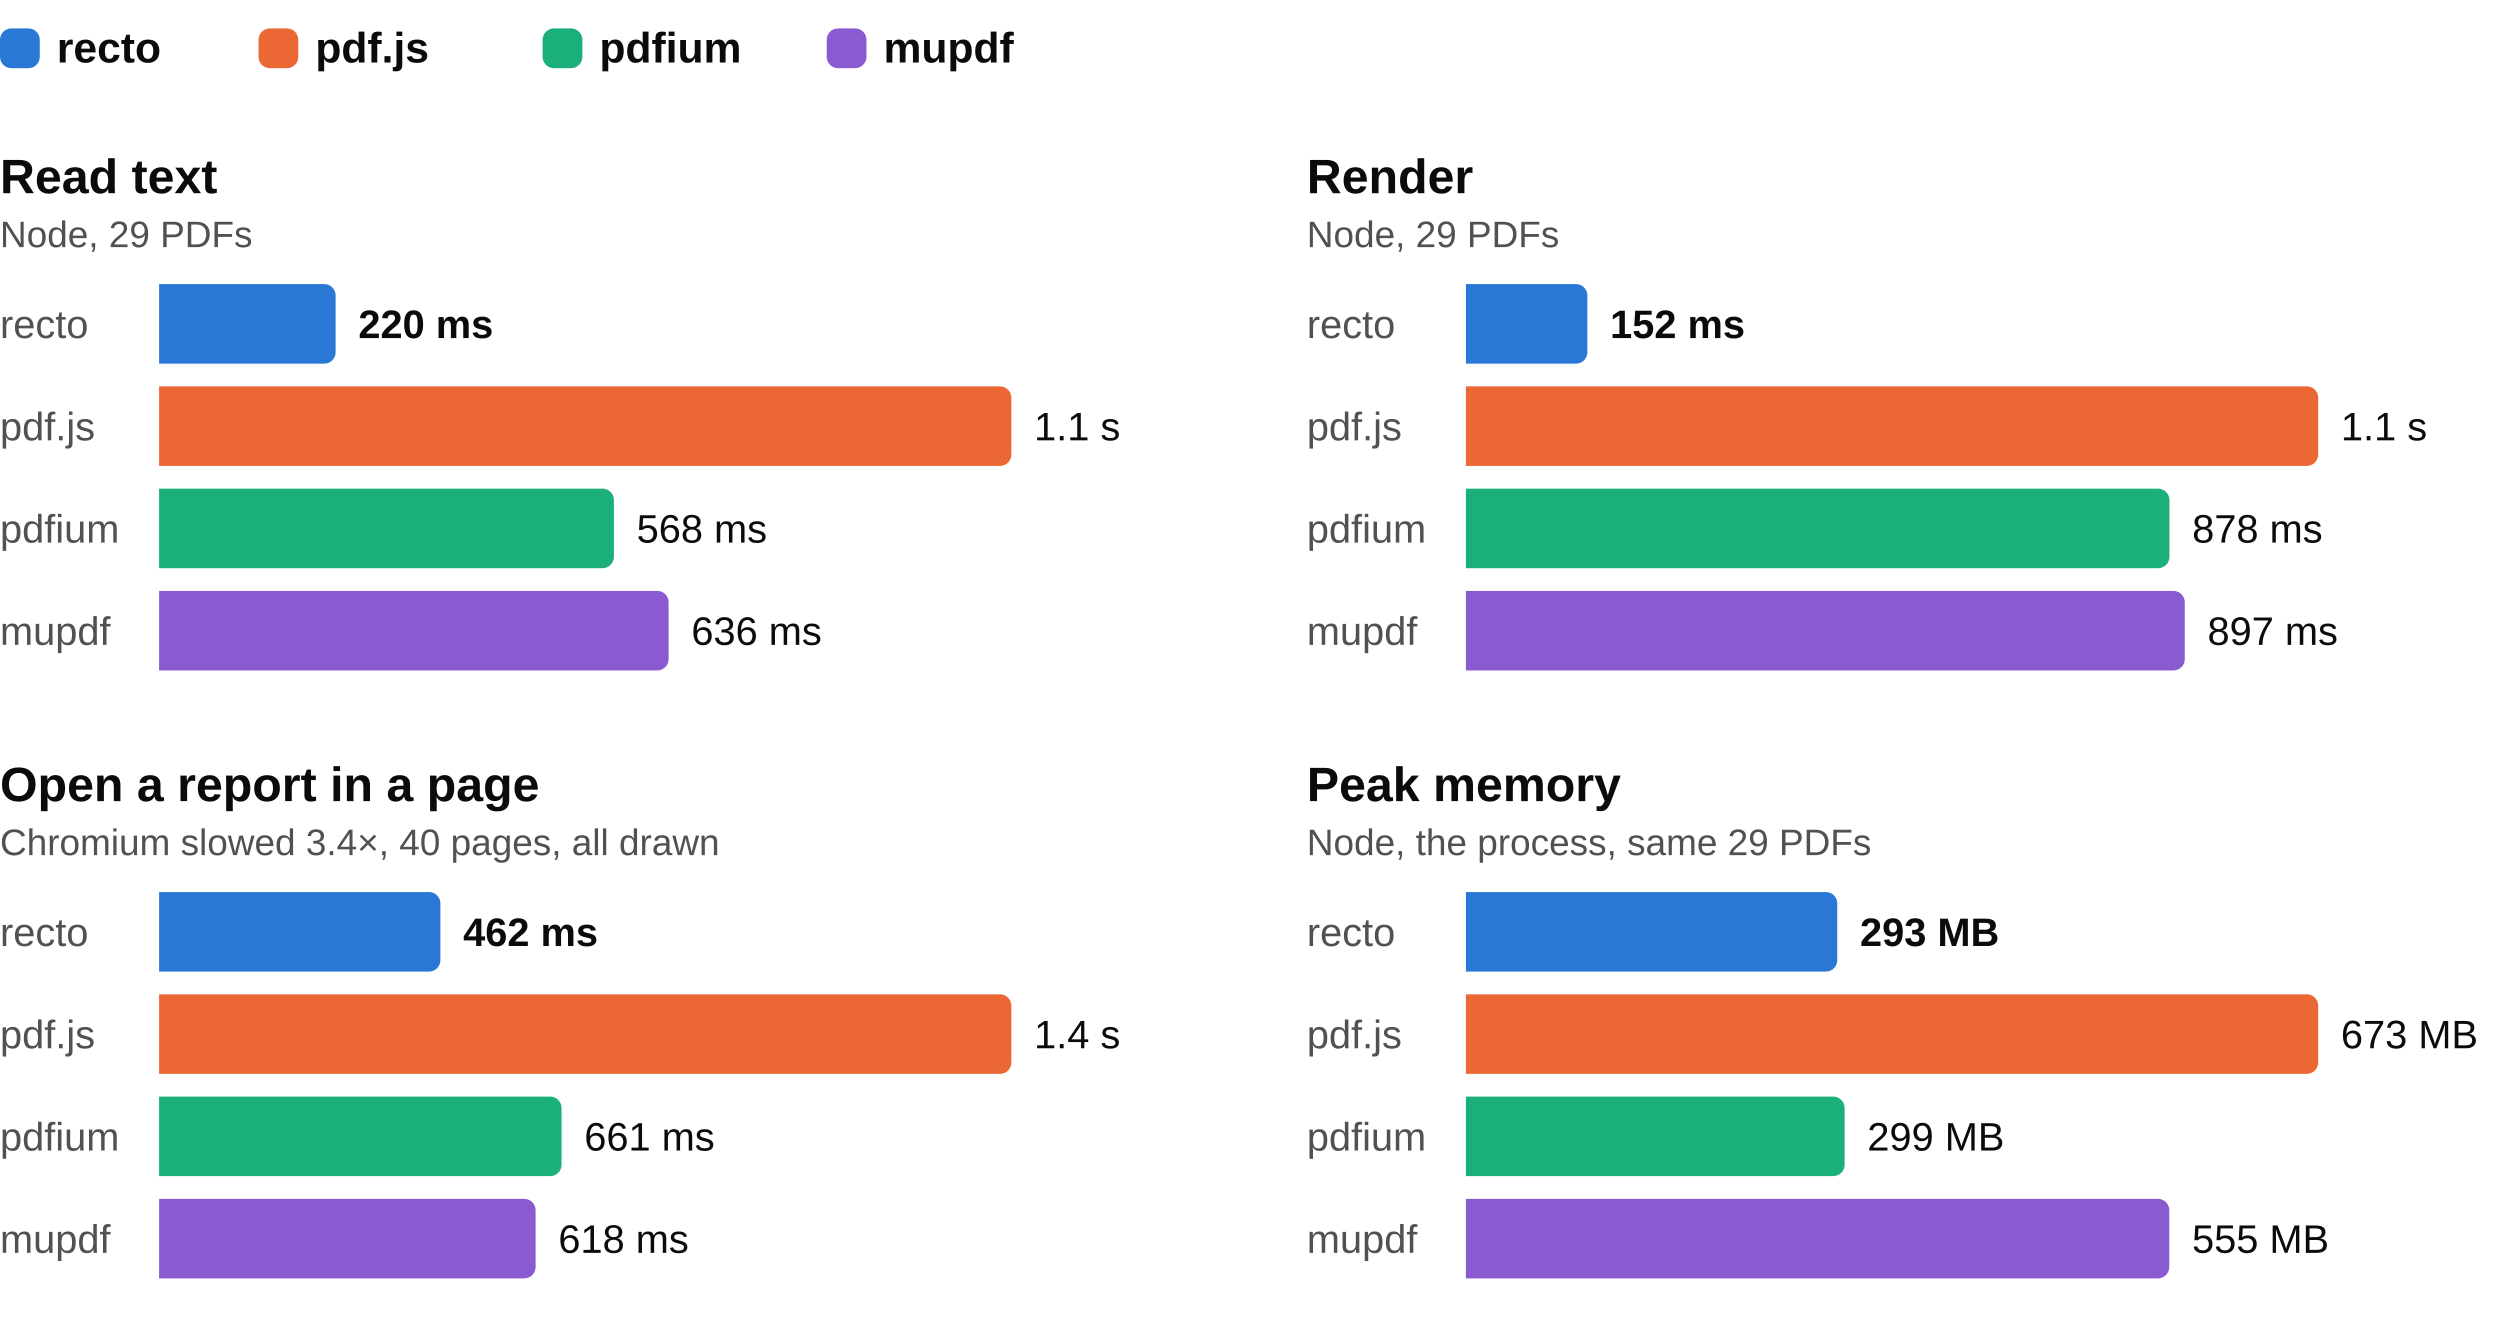
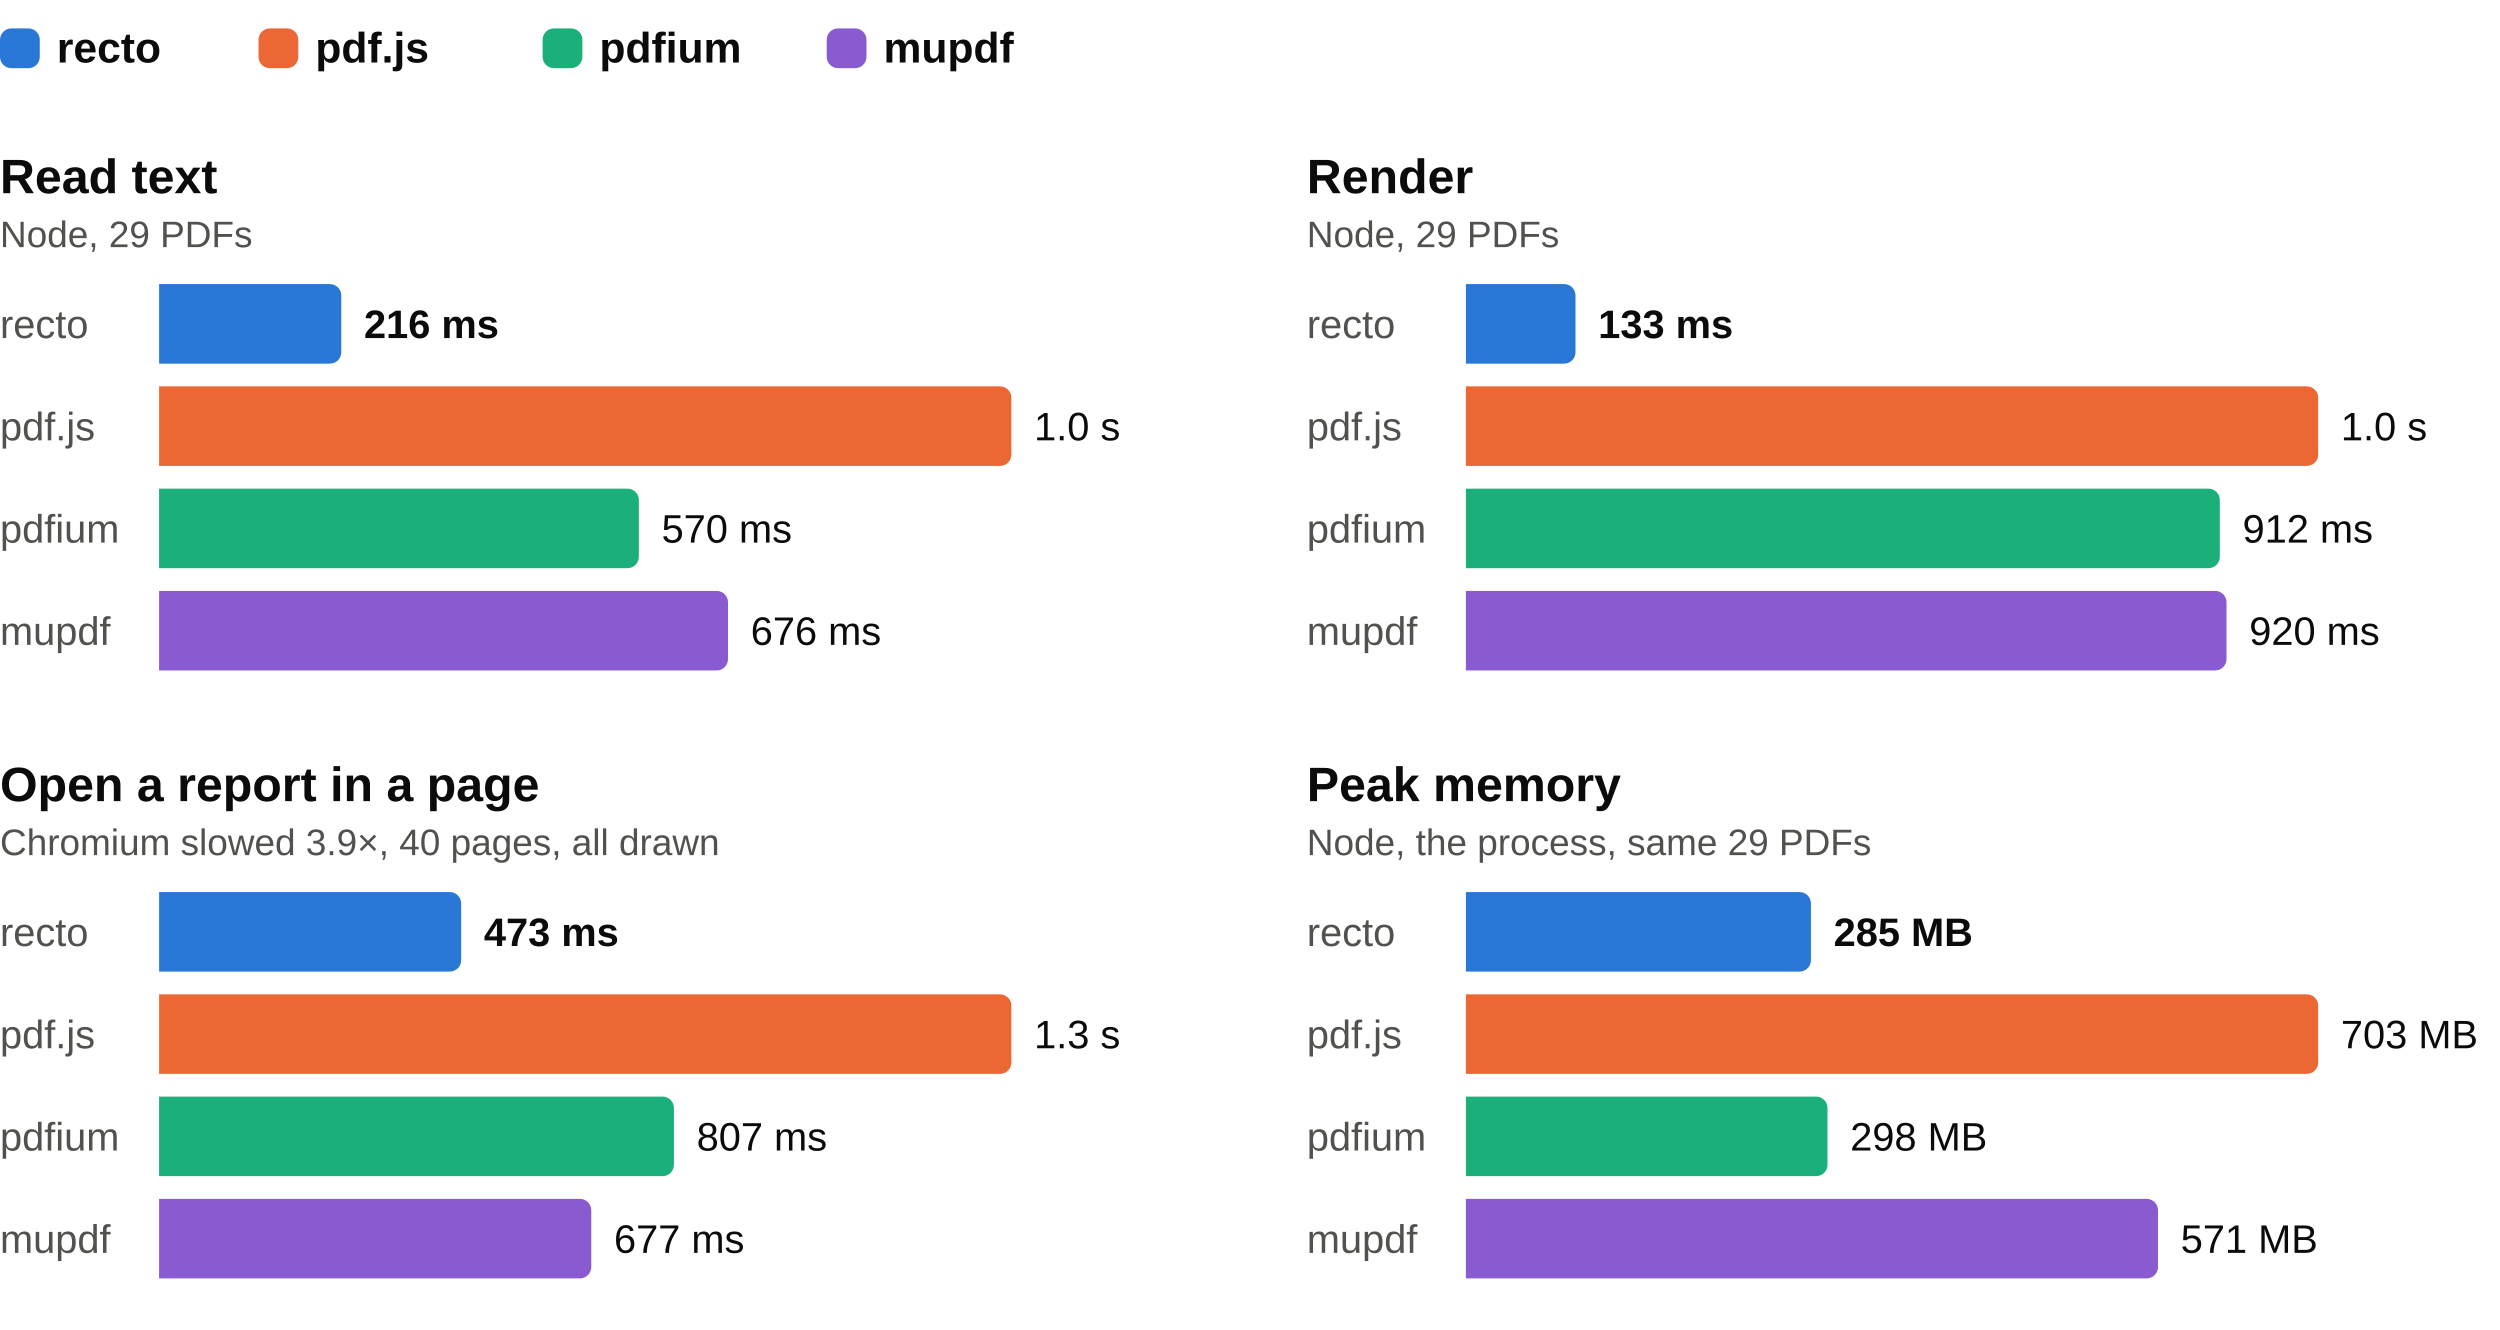
- <svg xmlns="http://www.w3.org/2000/svg" viewBox="0 0 880 468" width="880" height="468" role="img" aria-label="Benchmark medians: Read text: recto 220 ms, pdf.js 1.1 s, pdfium 568 ms, mupdf 636 ms; Render: recto 152 ms, pdf.js 1.1 s, pdfium 878 ms, mupdf 897 ms; Open a report in a page: recto 462 ms, pdf.js 1.4 s, pdfium 661 ms, mupdf 618 ms; Peak memory: recto 293 MB, pdf.js 673 MB, pdfium 299 MB, mupdf 555 MB">
+ <svg xmlns="http://www.w3.org/2000/svg" viewBox="0 0 880 468" width="880" height="468" role="img" aria-label="Benchmark medians: Read text: recto 216 ms, pdf.js 1.0 s, pdfium 570 ms, mupdf 676 ms; Render: recto 133 ms, pdf.js 1.0 s, pdfium 912 ms, mupdf 920 ms; Open a report in a page: recto 473 ms, pdf.js 1.3 s, pdfium 807 ms, mupdf 677 ms; Peak memory: recto 285 MB, pdf.js 703 MB, pdfium 298 MB, mupdf 571 MB">
  <style>text{font-family:-apple-system, BlinkMacSystemFont, "Segoe UI", "Helvetica Neue", Arial, sans-serif}.t{fill:#0b0b0b}.s{fill:#52514e}</style>
  <rect x="0" y="10" width="14" height="14" rx="4" fill="#2a78d6" />
  <text x="20" y="22" class="t" font-size="15" font-weight="600">recto</text>
  <rect x="91" y="10" width="14" height="14" rx="4" fill="#eb6834" />
  <text x="111" y="22" class="t" font-size="15" font-weight="600">pdf.js</text>
  <rect x="191" y="10" width="14" height="14" rx="4" fill="#1baf7a" />
  <text x="211" y="22" class="t" font-size="15" font-weight="600">pdfium</text>
  <rect x="291" y="10" width="14" height="14" rx="4" fill="#8a5ad0" />
  <text x="311" y="22" class="t" font-size="15" font-weight="600">mupdf</text>
  <text x="0" y="68" class="t" font-size="17" font-weight="650">Read text</text>
  <text x="0" y="87" class="s" font-size="13">Node, 29 PDFs</text>
  <text x="0" y="119" class="s" font-size="14">recto</text>
-   <path d="M56 100 h58.143 a4 4 0 0 1 4 4 v20 a4 4 0 0 1 -4 4 h-58.143 z" fill="#2a78d6" />
-   <text x="126.143" y="119" class="t" font-size="14" font-weight="650">220 ms</text>
+   <path d="M56 100 h60.125 a4 4 0 0 1 4 4 v20 a4 4 0 0 1 -4 4 h-60.125 z" fill="#2a78d6" />
+   <text x="128.125" y="119" class="t" font-size="14" font-weight="650">216 ms</text>
  <text x="0" y="155" class="s" font-size="14">pdf.js</text>
  <path d="M56 136 h296 a4 4 0 0 1 4 4 v20 a4 4 0 0 1 -4 4 h-296 z" fill="#eb6834" />
-   <text x="364" y="155" class="t" font-size="14" font-weight="400">1.1 s</text>
+   <text x="364" y="155" class="t" font-size="14" font-weight="400">1.0 s</text>
  <text x="0" y="191" class="s" font-size="14">pdfium</text>
-   <path d="M56 172 h156.094 a4 4 0 0 1 4 4 v20 a4 4 0 0 1 -4 4 h-156.094 z" fill="#1baf7a" />
-   <text x="224.094" y="191" class="t" font-size="14" font-weight="400">568 ms</text>
+   <path d="M56 172 h164.876 a4 4 0 0 1 4 4 v20 a4 4 0 0 1 -4 4 h-164.876 z" fill="#1baf7a" />
+   <text x="232.876" y="191" class="t" font-size="14" font-weight="400">570 ms</text>
  <text x="0" y="227" class="s" font-size="14">mupdf</text>
-   <path d="M56 208 h175.352 a4 4 0 0 1 4 4 v20 a4 4 0 0 1 -4 4 h-175.352 z" fill="#8a5ad0" />
-   <text x="243.352" y="227" class="t" font-size="14" font-weight="400">636 ms</text>
+   <path d="M56 208 h196.257 a4 4 0 0 1 4 4 v20 a4 4 0 0 1 -4 4 h-196.257 z" fill="#8a5ad0" />
+   <text x="264.257" y="227" class="t" font-size="14" font-weight="400">676 ms</text>
  <text x="460" y="68" class="t" font-size="17" font-weight="650">Render</text>
  <text x="460" y="87" class="s" font-size="13">Node, 29 PDFs</text>
  <text x="460" y="119" class="s" font-size="14">recto</text>
-   <path d="M516 100 h38.756 a4 4 0 0 1 4 4 v20 a4 4 0 0 1 -4 4 h-38.756 z" fill="#2a78d6" />
-   <text x="566.756" y="119" class="t" font-size="14" font-weight="650">152 ms</text>
+   <path d="M516 100 h34.576 a4 4 0 0 1 4 4 v20 a4 4 0 0 1 -4 4 h-34.576 z" fill="#2a78d6" />
+   <text x="562.576" y="119" class="t" font-size="14" font-weight="650">133 ms</text>
  <text x="460" y="155" class="s" font-size="14">pdf.js</text>
  <path d="M516 136 h296 a4 4 0 0 1 4 4 v20 a4 4 0 0 1 -4 4 h-296 z" fill="#eb6834" />
-   <text x="824" y="155" class="t" font-size="14" font-weight="400">1.1 s</text>
+   <text x="824" y="155" class="t" font-size="14" font-weight="400">1.0 s</text>
  <text x="460" y="191" class="s" font-size="14">pdfium</text>
-   <path d="M516 172 h243.648 a4 4 0 0 1 4 4 v20 a4 4 0 0 1 -4 4 h-243.648 z" fill="#1baf7a" />
-   <text x="771.648" y="191" class="t" font-size="14" font-weight="400">878 ms</text>
+   <path d="M516 172 h261.38 a4 4 0 0 1 4 4 v20 a4 4 0 0 1 -4 4 h-261.38 z" fill="#1baf7a" />
+   <text x="789.38" y="191" class="t" font-size="14" font-weight="400">912 ms</text>
  <text x="460" y="227" class="s" font-size="14">mupdf</text>
-   <path d="M516 208 h249.039 a4 4 0 0 1 4 4 v20 a4 4 0 0 1 -4 4 h-249.039 z" fill="#8a5ad0" />
-   <text x="777.039" y="227" class="t" font-size="14" font-weight="400">897 ms</text>
+   <path d="M516 208 h263.737 a4 4 0 0 1 4 4 v20 a4 4 0 0 1 -4 4 h-263.737 z" fill="#8a5ad0" />
+   <text x="791.737" y="227" class="t" font-size="14" font-weight="400">920 ms</text>
  <text x="0" y="282" class="t" font-size="17" font-weight="650">Open a report in a page</text>
-   <text x="0" y="301" class="s" font-size="13">Chromium slowed 3.4×, 40 pages, all drawn</text>
+   <text x="0" y="301" class="s" font-size="13">Chromium slowed 3.9×, 40 pages, all drawn</text>
  <text x="0" y="333" class="s" font-size="14">recto</text>
-   <path d="M56 314 h95.014 a4 4 0 0 1 4 4 v20 a4 4 0 0 1 -4 4 h-95.014 z" fill="#2a78d6" />
-   <text x="163.014" y="333" class="t" font-size="14" font-weight="650">462 ms</text>
+   <path d="M56 314 h102.329 a4 4 0 0 1 4 4 v20 a4 4 0 0 1 -4 4 h-102.329 z" fill="#2a78d6" />
+   <text x="170.329" y="333" class="t" font-size="14" font-weight="650">473 ms</text>
  <text x="0" y="369" class="s" font-size="14">pdf.js</text>
  <path d="M56 350 h296 a4 4 0 0 1 4 4 v20 a4 4 0 0 1 -4 4 h-296 z" fill="#eb6834" />
-   <text x="364" y="369" class="t" font-size="14" font-weight="400">1.4 s</text>
+   <text x="364" y="369" class="t" font-size="14" font-weight="400">1.3 s</text>
  <text x="0" y="405" class="s" font-size="14">pdfium</text>
-   <path d="M56 386 h137.663 a4 4 0 0 1 4 4 v20 a4 4 0 0 1 -4 4 h-137.663 z" fill="#1baf7a" />
-   <text x="205.663" y="405" class="t" font-size="14" font-weight="400">661 ms</text>
+   <path d="M56 386 h177.222 a4 4 0 0 1 4 4 v20 a4 4 0 0 1 -4 4 h-177.222 z" fill="#1baf7a" />
+   <text x="245.222" y="405" class="t" font-size="14" font-weight="400">807 ms</text>
  <text x="0" y="441" class="s" font-size="14">mupdf</text>
-   <path d="M56 422 h128.533 a4 4 0 0 1 4 4 v20 a4 4 0 0 1 -4 4 h-128.533 z" fill="#8a5ad0" />
-   <text x="196.533" y="441" class="t" font-size="14" font-weight="400">618 ms</text>
+   <path d="M56 422 h148.123 a4 4 0 0 1 4 4 v20 a4 4 0 0 1 -4 4 h-148.123 z" fill="#8a5ad0" />
+   <text x="216.123" y="441" class="t" font-size="14" font-weight="400">677 ms</text>
  <text x="460" y="282" class="t" font-size="17" font-weight="650">Peak memory</text>
  <text x="460" y="301" class="s" font-size="13">Node, the process, same 29 PDFs</text>
  <text x="460" y="333" class="s" font-size="14">recto</text>
-   <path d="M516 314 h126.717 a4 4 0 0 1 4 4 v20 a4 4 0 0 1 -4 4 h-126.717 z" fill="#2a78d6" />
-   <text x="654.717" y="333" class="t" font-size="14" font-weight="650">293 MB</text>
+   <path d="M516 314 h117.447 a4 4 0 0 1 4 4 v20 a4 4 0 0 1 -4 4 h-117.447 z" fill="#2a78d6" />
+   <text x="645.447" y="333" class="t" font-size="14" font-weight="650">285 MB</text>
  <text x="460" y="369" class="s" font-size="14">pdf.js</text>
  <path d="M516 350 h296 a4 4 0 0 1 4 4 v20 a4 4 0 0 1 -4 4 h-296 z" fill="#eb6834" />
-   <text x="824" y="369" class="t" font-size="14" font-weight="400">673 MB</text>
+   <text x="824" y="369" class="t" font-size="14" font-weight="400">703 MB</text>
  <text x="460" y="405" class="s" font-size="14">pdfium</text>
-   <path d="M516 386 h129.303 a4 4 0 0 1 4 4 v20 a4 4 0 0 1 -4 4 h-129.303 z" fill="#1baf7a" />
-   <text x="657.303" y="405" class="t" font-size="14" font-weight="400">299 MB</text>
+   <path d="M516 386 h123.275 a4 4 0 0 1 4 4 v20 a4 4 0 0 1 -4 4 h-123.275 z" fill="#1baf7a" />
+   <text x="651.275" y="405" class="t" font-size="14" font-weight="400">298 MB</text>
  <text x="460" y="441" class="s" font-size="14">mupdf</text>
-   <path d="M516 422 h243.59 a4 4 0 0 1 4 4 v20 a4 4 0 0 1 -4 4 h-243.59 z" fill="#8a5ad0" />
-   <text x="771.59" y="441" class="t" font-size="14" font-weight="400">555 MB</text>
+   <path d="M516 422 h239.613 a4 4 0 0 1 4 4 v20 a4 4 0 0 1 -4 4 h-239.613 z" fill="#8a5ad0" />
+   <text x="767.613" y="441" class="t" font-size="14" font-weight="400">571 MB</text>
</svg>
